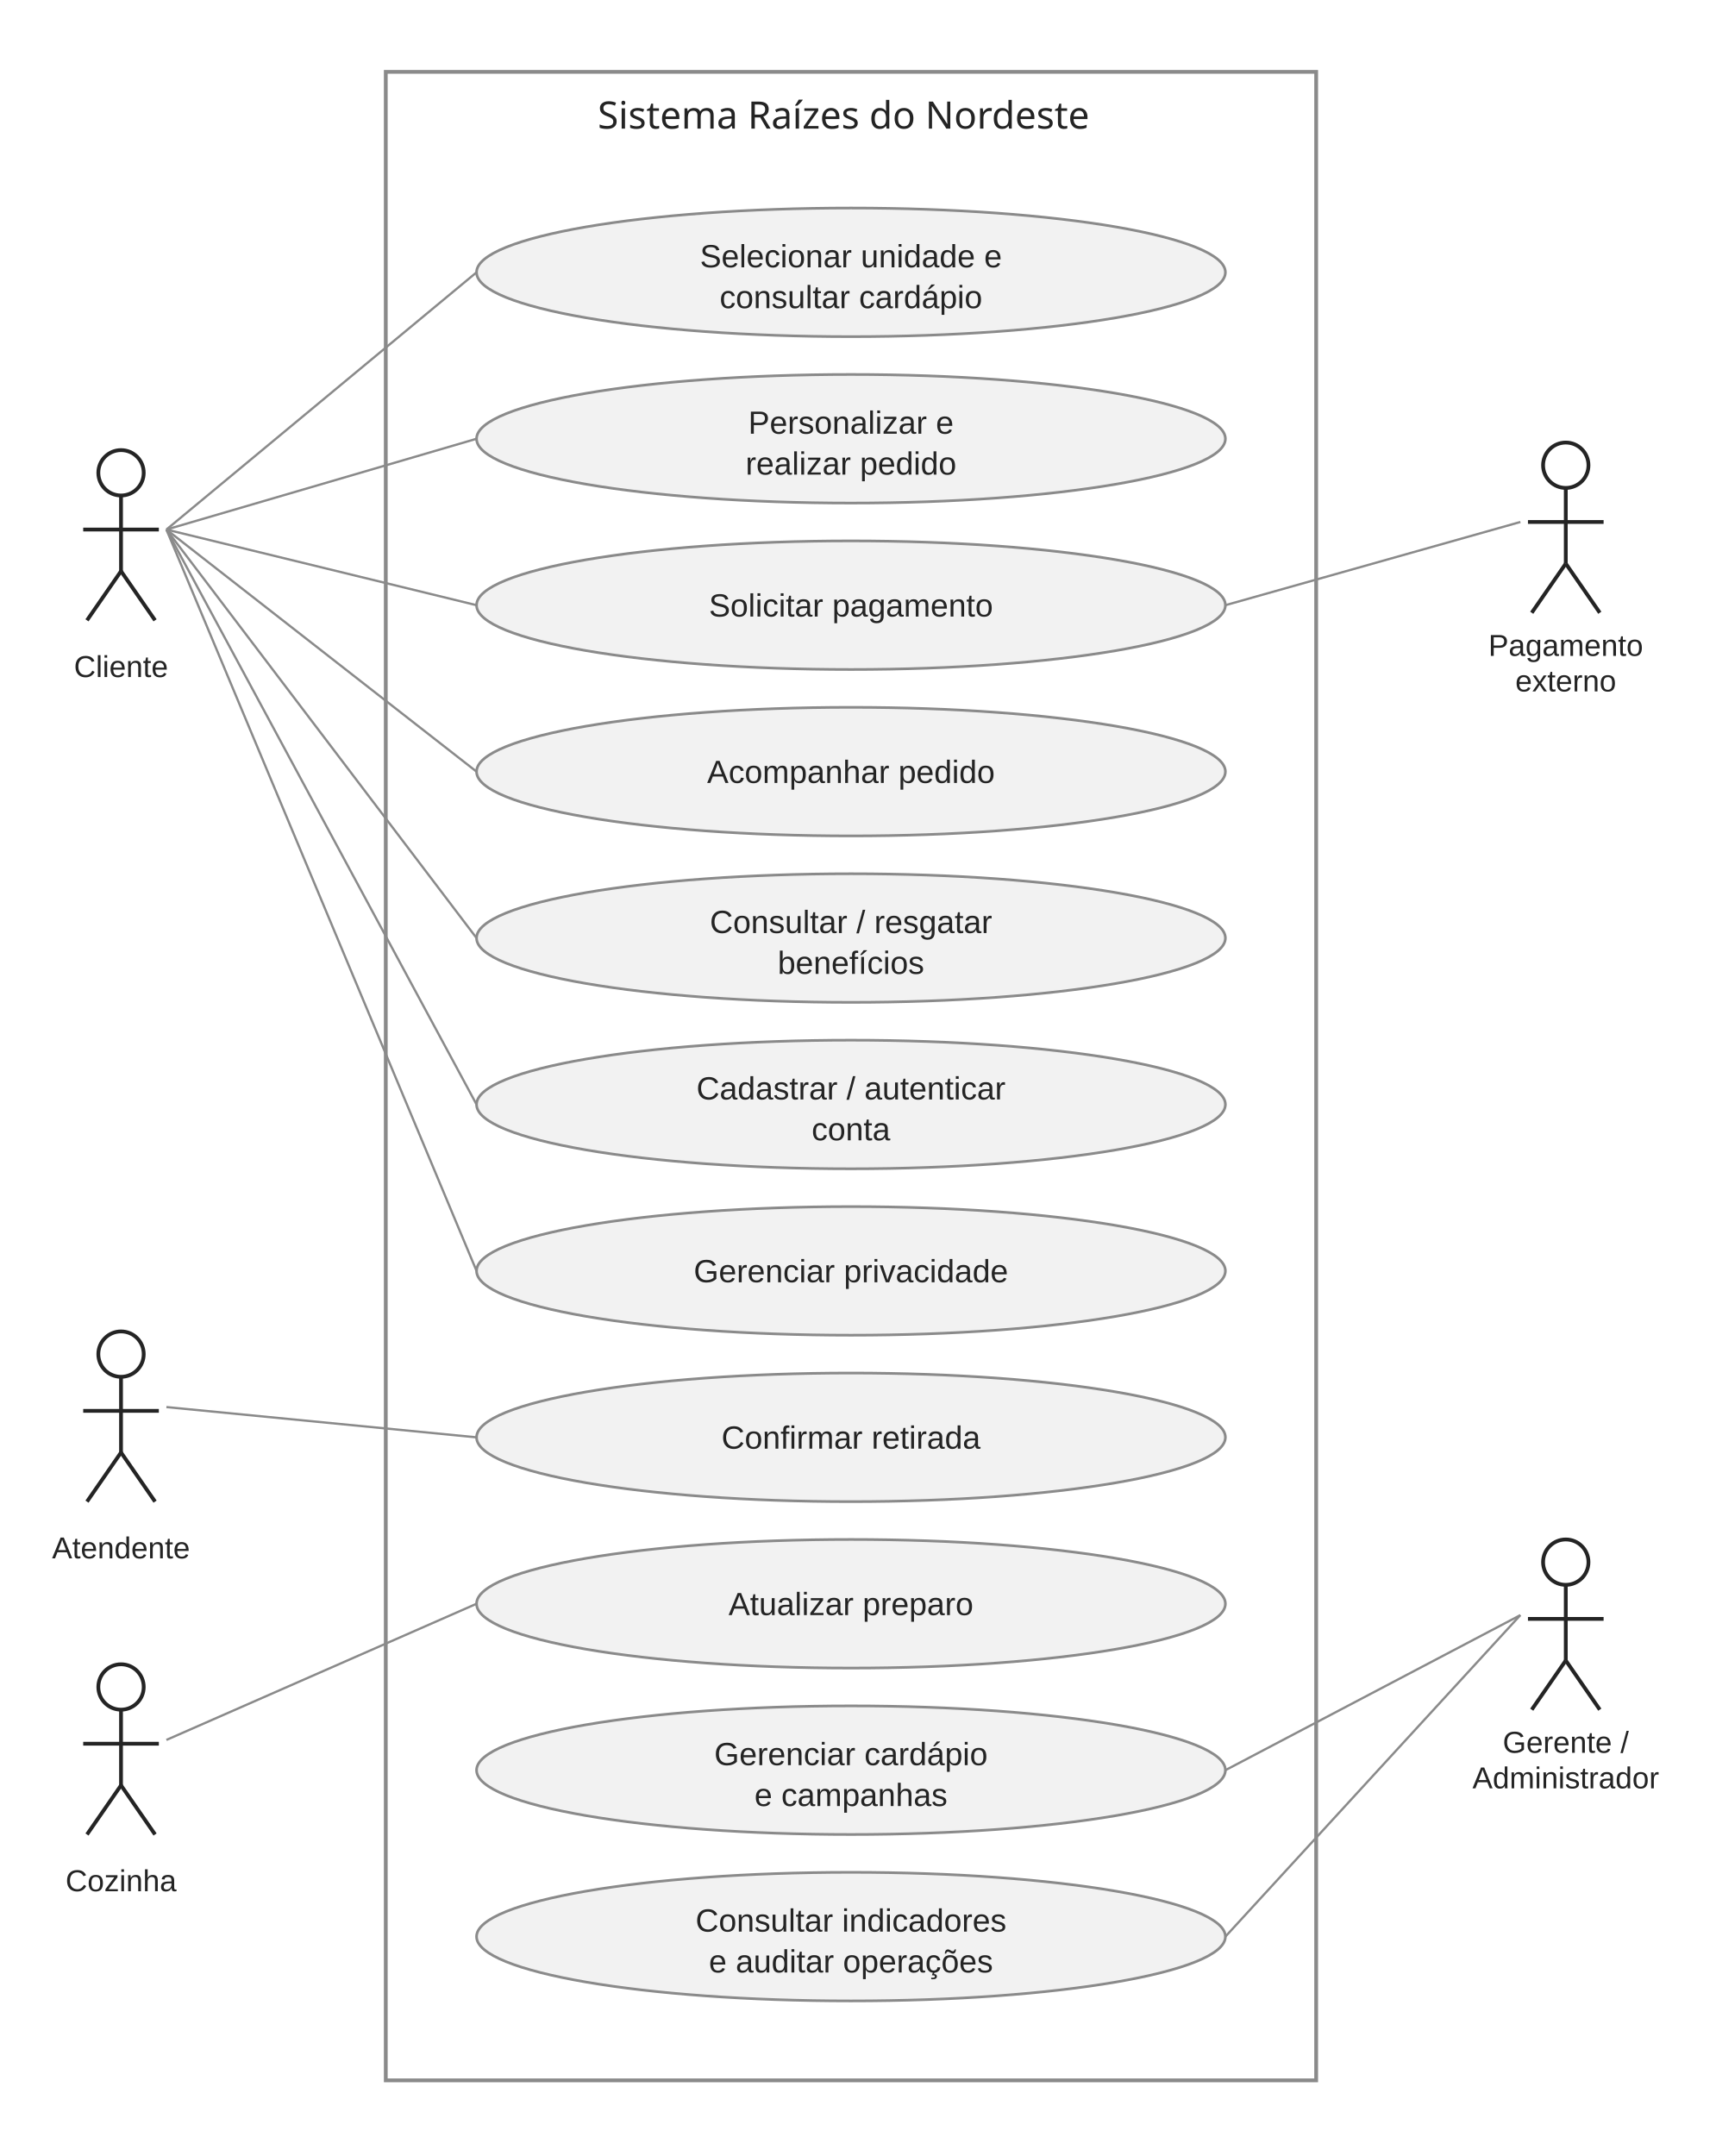
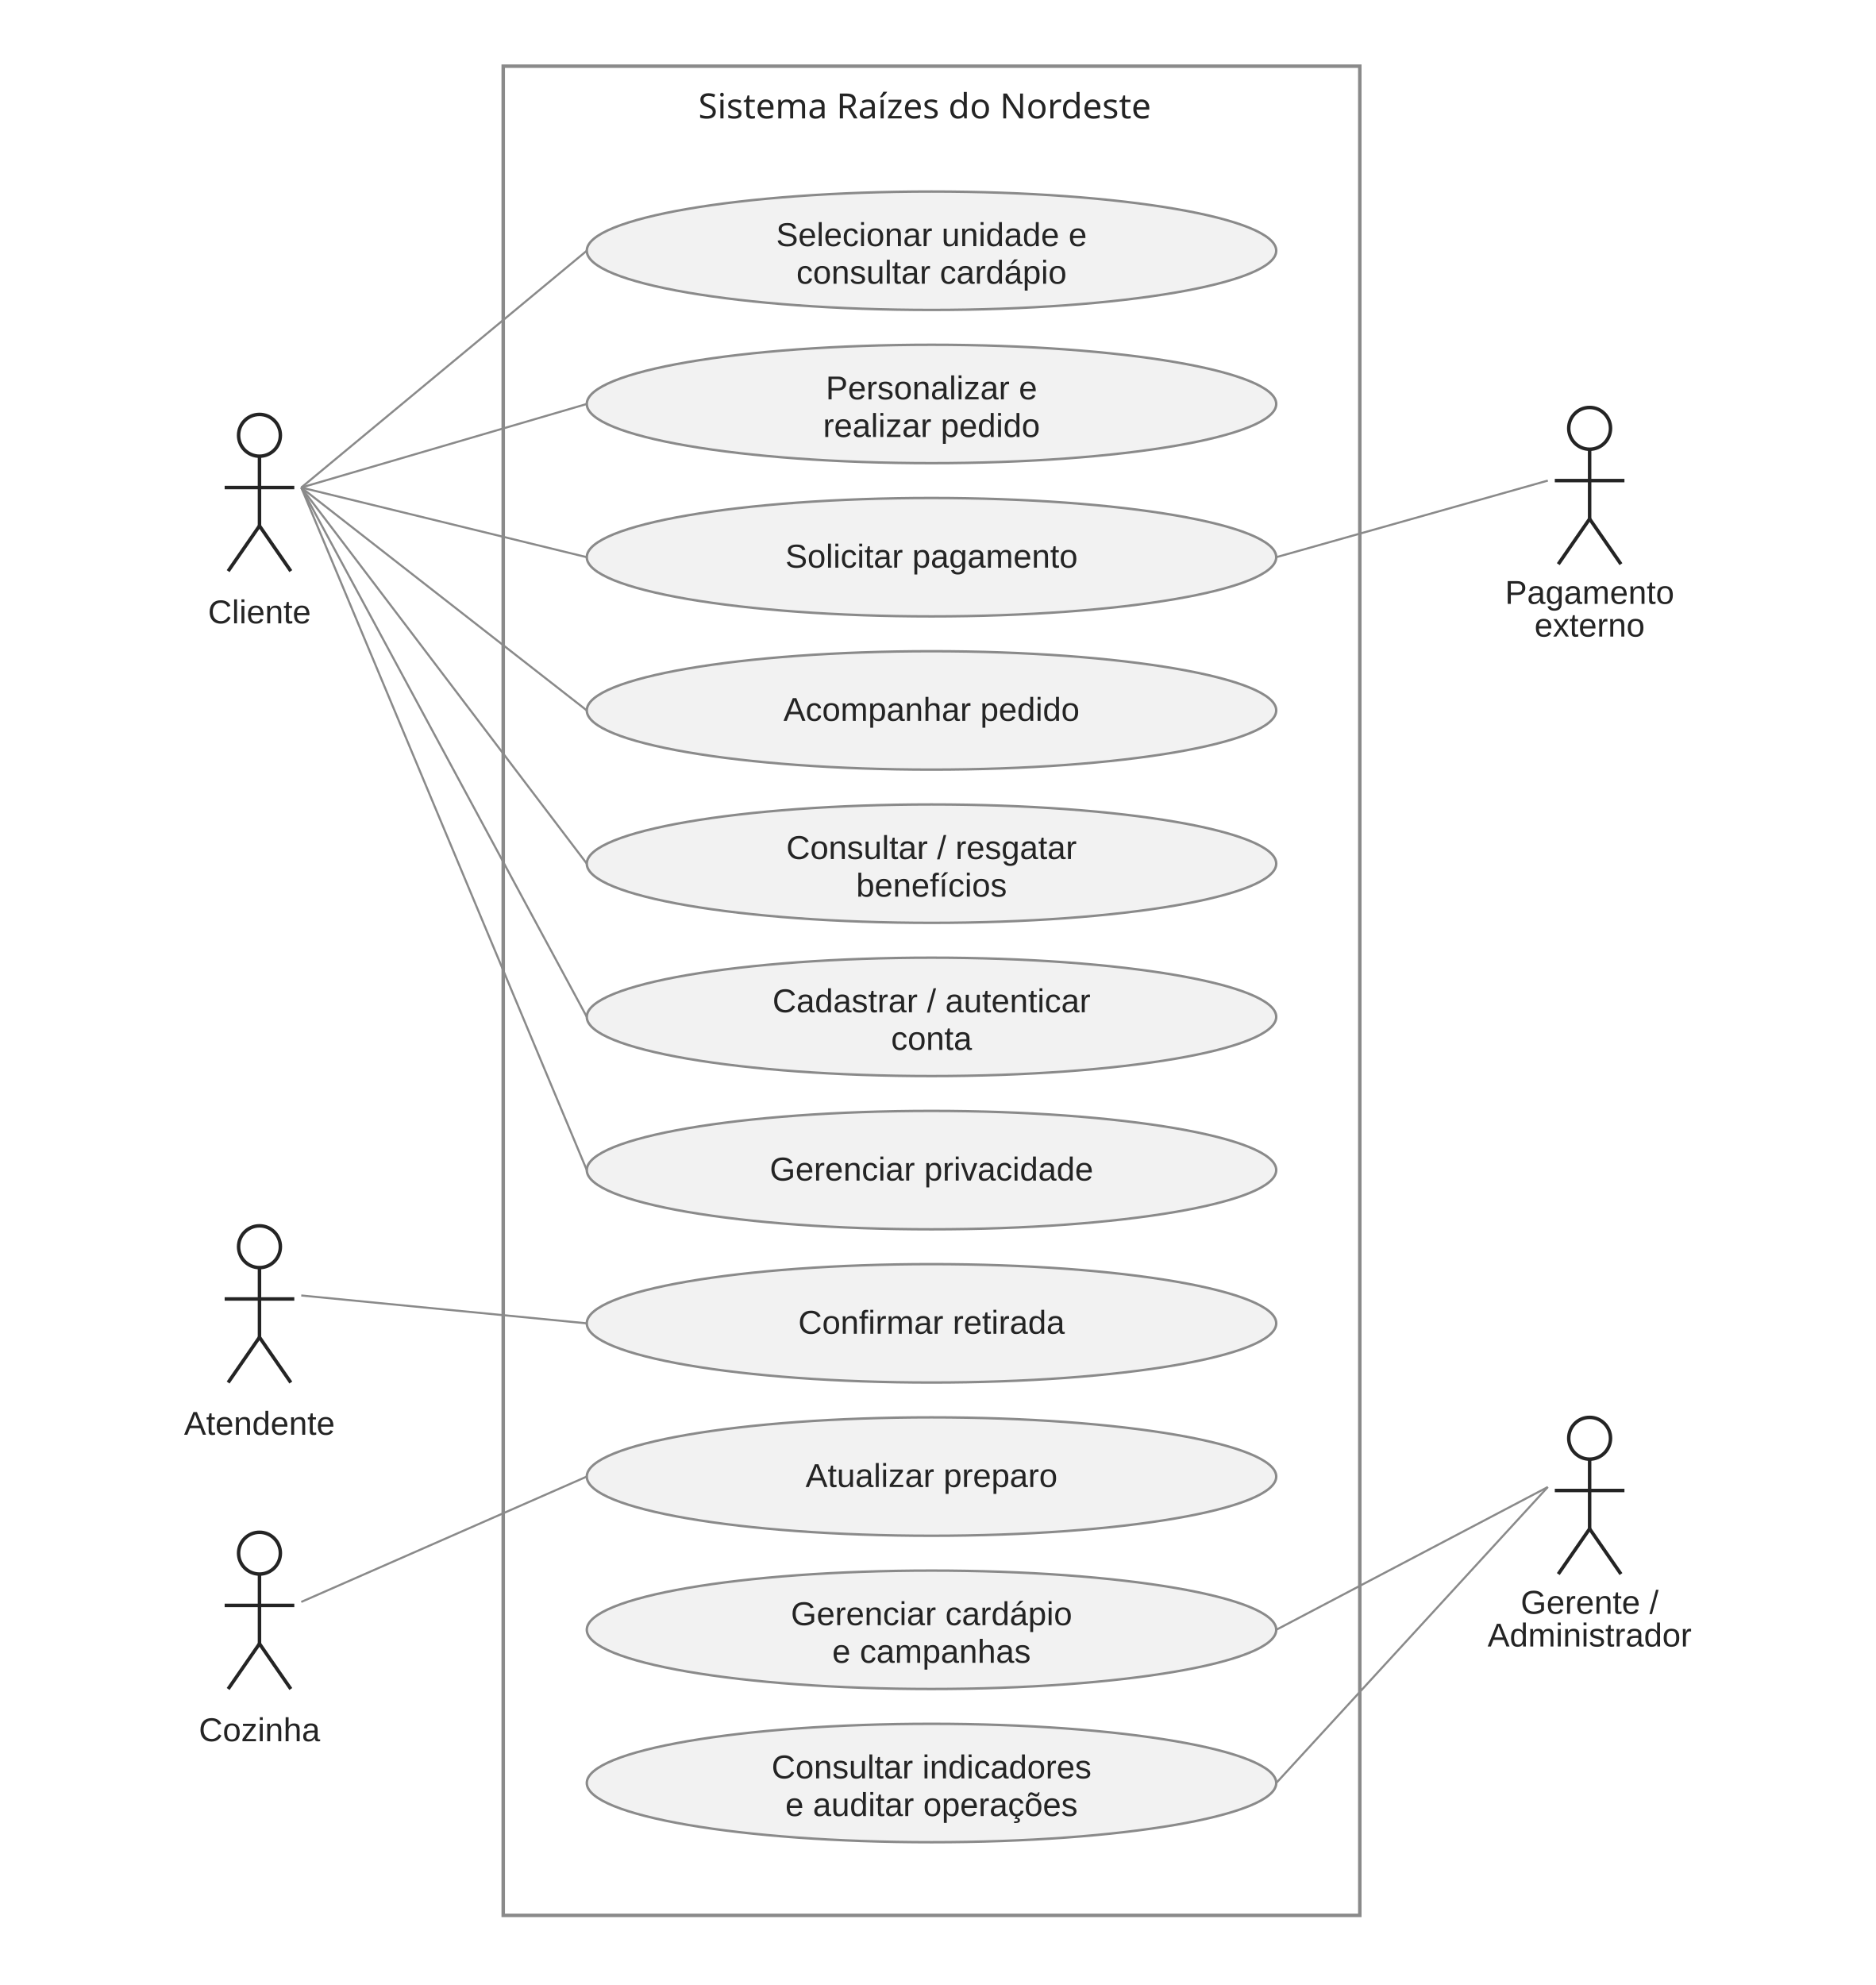
- <svg xmlns="http://www.w3.org/2000/svg" width="453.543" height="570" preserveAspectRatio="xMinYMin meet" viewBox="0 0 453 570" version="1.0" fill-rule="evenodd">
+ <svg xmlns="http://www.w3.org/2000/svg" width="453.543" height="480" preserveAspectRatio="xMinYMin meet" viewBox="0 0 453 480" version="1.0" fill-rule="evenodd">
  <clipPath id="clip">
-     <rect x="0" y="0" width="453.543" height="570" />
+     <rect x="0" y="0" width="453.543" height="480" />
  </clipPath>
-   <g id="group" transform="scale(1,-1) translate(0,-570)" style="clip-path: url(#clip)">
+   <g id="group" transform="scale(1,-1) translate(0,-480)" style="clip-path: url(#clip)">
    <g transform="">
-       <rect x="102" y="20" width="246" height="531" style="stroke: rgb(54%,54%,54%); stroke-linecap: butt; stroke-width: 1; fill: none; fill-rule: evenodd;" />
-       <text x="158.032" y="536.0" style="font-family: Arial-Bold; font-size: 10px;fill: rgb(14%,14%,14%); stroke:none;" transform="translate(0,1072) scale(1,-1)">Sistema Raízes do Nordeste</text>
-       <ellipse cx="225.0" cy="498.0" rx="99.0" ry="17.0" style="stroke: rgb(54%,54%,54%); stroke-linecap: butt; stroke-width: 0.7; fill: rgb(95%,95%,95%); fill-rule: evenodd;" />
-       <text x="185.067" y="499.675" style="font-family: Arial; font-size: 8.5px;fill: rgb(14%,14%,14%); stroke:none;" transform="translate(0,999) scale(1,-1)">Selecionar unidade e</text>
-       <text x="190.272" y="489.475" style="font-family: Arial; font-size: 8.5px;fill: rgb(14%,14%,14%); stroke:none;" transform="translate(0,978) scale(1,-1)">consultar cardápio</text>
-       <ellipse cx="225.0" cy="454.0" rx="99.0" ry="17.0" style="stroke: rgb(54%,54%,54%); stroke-linecap: butt; stroke-width: 0.7; fill: rgb(95%,95%,95%); fill-rule: evenodd;" />
-       <text x="197.834" y="455.675" style="font-family: Arial; font-size: 8.5px;fill: rgb(14%,14%,14%); stroke:none;" transform="translate(0,911) scale(1,-1)">Personalizar e</text>
-       <text x="197.122" y="445.475" style="font-family: Arial; font-size: 8.5px;fill: rgb(14%,14%,14%); stroke:none;" transform="translate(0,890) scale(1,-1)">realizar pedido</text>
-       <ellipse cx="225.0" cy="410.0" rx="99.0" ry="17.0" style="stroke: rgb(54%,54%,54%); stroke-linecap: butt; stroke-width: 0.7; fill: rgb(95%,95%,95%); fill-rule: evenodd;" />
-       <text x="187.437" y="407.0" style="font-family: Arial; font-size: 8.5px;fill: rgb(14%,14%,14%); stroke:none;" transform="translate(0,814) scale(1,-1)">Solicitar pagamento</text>
-       <ellipse cx="225.0" cy="366.0" rx="99.0" ry="17.0" style="stroke: rgb(54%,54%,54%); stroke-linecap: butt; stroke-width: 0.7; fill: rgb(95%,95%,95%); fill-rule: evenodd;" />
-       <text x="186.96" y="363.0" style="font-family: Arial; font-size: 8.5px;fill: rgb(14%,14%,14%); stroke:none;" transform="translate(0,726) scale(1,-1)">Acompanhar pedido</text>
-       <ellipse cx="225.0" cy="322.0" rx="99.0" ry="17.0" style="stroke: rgb(54%,54%,54%); stroke-linecap: butt; stroke-width: 0.7; fill: rgb(95%,95%,95%); fill-rule: evenodd;" />
-       <text x="187.678" y="323.675" style="font-family: Arial; font-size: 8.5px;fill: rgb(14%,14%,14%); stroke:none;" transform="translate(0,647) scale(1,-1)">Consultar / resgatar</text>
-       <text x="205.626" y="313.475" style="font-family: Arial; font-size: 8.5px;fill: rgb(14%,14%,14%); stroke:none;" transform="translate(0,626) scale(1,-1)">benefícios</text>
-       <ellipse cx="225.0" cy="278.0" rx="99.0" ry="17.0" style="stroke: rgb(54%,54%,54%); stroke-linecap: butt; stroke-width: 0.7; fill: rgb(95%,95%,95%); fill-rule: evenodd;" />
-       <text x="184.133" y="279.675" style="font-family: Arial; font-size: 8.5px;fill: rgb(14%,14%,14%); stroke:none;" transform="translate(0,559) scale(1,-1)">Cadastrar / autenticar</text>
-       <text x="214.603" y="269.475" style="font-family: Arial; font-size: 8.5px;fill: rgb(14%,14%,14%); stroke:none;" transform="translate(0,538) scale(1,-1)">conta</text>
-       <ellipse cx="225.0" cy="234.0" rx="99.0" ry="17.0" style="stroke: rgb(54%,54%,54%); stroke-linecap: butt; stroke-width: 0.7; fill: rgb(95%,95%,95%); fill-rule: evenodd;" />
-       <text x="183.423" y="231.0" style="font-family: Arial; font-size: 8.5px;fill: rgb(14%,14%,14%); stroke:none;" transform="translate(0,462) scale(1,-1)">Gerenciar privacidade</text>
-       <ellipse cx="225.0" cy="190.0" rx="99.0" ry="17.0" style="stroke: rgb(54%,54%,54%); stroke-linecap: butt; stroke-width: 0.7; fill: rgb(95%,95%,95%); fill-rule: evenodd;" />
-       <text x="190.753" y="187.0" style="font-family: Arial; font-size: 8.5px;fill: rgb(14%,14%,14%); stroke:none;" transform="translate(0,374) scale(1,-1)">Confirmar retirada</text>
-       <ellipse cx="225.0" cy="146.0" rx="99.0" ry="17.0" style="stroke: rgb(54%,54%,54%); stroke-linecap: butt; stroke-width: 0.7; fill: rgb(95%,95%,95%); fill-rule: evenodd;" />
-       <text x="192.635" y="143.0" style="font-family: Arial; font-size: 8.5px;fill: rgb(14%,14%,14%); stroke:none;" transform="translate(0,286) scale(1,-1)">Atualizar preparo</text>
-       <ellipse cx="225.0" cy="102.0" rx="99.0" ry="17.0" style="stroke: rgb(54%,54%,54%); stroke-linecap: butt; stroke-width: 0.7; fill: rgb(95%,95%,95%); fill-rule: evenodd;" />
-       <text x="188.856" y="103.675" style="font-family: Arial; font-size: 8.5px;fill: rgb(14%,14%,14%); stroke:none;" transform="translate(0,207) scale(1,-1)">Gerenciar cardápio</text>
-       <text x="199.483" y="93.475" style="font-family: Arial; font-size: 8.5px;fill: rgb(14%,14%,14%); stroke:none;" transform="translate(0,186) scale(1,-1)">e campanhas</text>
-       <ellipse cx="225.0" cy="58.0" rx="99.0" ry="17.0" style="stroke: rgb(54%,54%,54%); stroke-linecap: butt; stroke-width: 0.7; fill: rgb(95%,95%,95%); fill-rule: evenodd;" />
-       <text x="183.895" y="59.675" style="font-family: Arial; font-size: 8.5px;fill: rgb(14%,14%,14%); stroke:none;" transform="translate(0,119) scale(1,-1)">Consultar indicadores</text>
-       <text x="187.433" y="49.475" style="font-family: Arial; font-size: 8.5px;fill: rgb(14%,14%,14%); stroke:none;" transform="translate(0,98) scale(1,-1)">e auditar operações</text>
-       <circle cx="32" cy="445" r="6" style="stroke: rgb(14%,14%,14%); stroke-linecap: butt; stroke-width: 1; fill: none; fill-rule: evenodd;" />
-       <path d="M 32,439 L 32,419 Z" style="stroke: rgb(14%,14%,14%); stroke-linecap: butt; stroke-width: 1;" />
-       <path d="M 22,430 L 42,430 Z" style="stroke: rgb(14%,14%,14%); stroke-linecap: butt; stroke-width: 1;" />
-       <path d="M 32,419 L 23,406 Z" style="stroke: rgb(14%,14%,14%); stroke-linecap: butt; stroke-width: 1;" />
-       <path d="M 32,419 L 41,406 Z" style="stroke: rgb(14%,14%,14%); stroke-linecap: butt; stroke-width: 1;" />
-       <text x="19.549" y="391.0" style="font-family: Arial; font-size: 8px;fill: rgb(14%,14%,14%); stroke:none;" transform="translate(0,782) scale(1,-1)">Cliente</text>
-       <path d="M 44,430 L 126,498 Z" style="stroke: rgb(54%,54%,54%); stroke-linecap: butt; stroke-width: 0.6;" />
-       <path d="M 44,430 L 126,454 Z" style="stroke: rgb(54%,54%,54%); stroke-linecap: butt; stroke-width: 0.6;" />
-       <path d="M 44,430 L 126,410 Z" style="stroke: rgb(54%,54%,54%); stroke-linecap: butt; stroke-width: 0.6;" />
-       <path d="M 44,430 L 126,366 Z" style="stroke: rgb(54%,54%,54%); stroke-linecap: butt; stroke-width: 0.6;" />
-       <path d="M 44,430 L 126,322 Z" style="stroke: rgb(54%,54%,54%); stroke-linecap: butt; stroke-width: 0.6;" />
-       <path d="M 44,430 L 126,278 Z" style="stroke: rgb(54%,54%,54%); stroke-linecap: butt; stroke-width: 0.6;" />
-       <path d="M 44,430 L 126,234 Z" style="stroke: rgb(54%,54%,54%); stroke-linecap: butt; stroke-width: 0.6;" />
-       <circle cx="32" cy="212" r="6" style="stroke: rgb(14%,14%,14%); stroke-linecap: butt; stroke-width: 1; fill: none; fill-rule: evenodd;" />
-       <path d="M 32,206 L 32,186 Z" style="stroke: rgb(14%,14%,14%); stroke-linecap: butt; stroke-width: 1;" />
-       <path d="M 22,197 L 42,197 Z" style="stroke: rgb(14%,14%,14%); stroke-linecap: butt; stroke-width: 1;" />
-       <path d="M 32,186 L 23,173 Z" style="stroke: rgb(14%,14%,14%); stroke-linecap: butt; stroke-width: 1;" />
-       <path d="M 32,186 L 41,173 Z" style="stroke: rgb(14%,14%,14%); stroke-linecap: butt; stroke-width: 1;" />
-       <text x="13.762" y="158.0" style="font-family: Arial; font-size: 8px;fill: rgb(14%,14%,14%); stroke:none;" transform="translate(0,316) scale(1,-1)">Atendente</text>
-       <path d="M 44,198 L 126,190 Z" style="stroke: rgb(54%,54%,54%); stroke-linecap: butt; stroke-width: 0.6;" />
-       <circle cx="32" cy="124" r="6" style="stroke: rgb(14%,14%,14%); stroke-linecap: butt; stroke-width: 1; fill: none; fill-rule: evenodd;" />
-       <path d="M 32,118 L 32,98 Z" style="stroke: rgb(14%,14%,14%); stroke-linecap: butt; stroke-width: 1;" />
-       <path d="M 22,109 L 42,109 Z" style="stroke: rgb(14%,14%,14%); stroke-linecap: butt; stroke-width: 1;" />
-       <path d="M 32,98 L 23,85 Z" style="stroke: rgb(14%,14%,14%); stroke-linecap: butt; stroke-width: 1;" />
-       <path d="M 32,98 L 41,85 Z" style="stroke: rgb(14%,14%,14%); stroke-linecap: butt; stroke-width: 1;" />
-       <text x="17.324" y="70.0" style="font-family: Arial; font-size: 8px;fill: rgb(14%,14%,14%); stroke:none;" transform="translate(0,140) scale(1,-1)">Cozinha</text>
-       <path d="M 44,110 L 126,146 Z" style="stroke: rgb(54%,54%,54%); stroke-linecap: butt; stroke-width: 0.6;" />
-       <circle cx="414" cy="447" r="6" style="stroke: rgb(14%,14%,14%); stroke-linecap: butt; stroke-width: 1; fill: none; fill-rule: evenodd;" />
-       <path d="M 414,441 L 414,421 Z" style="stroke: rgb(14%,14%,14%); stroke-linecap: butt; stroke-width: 1;" />
-       <path d="M 404,432 L 424,432 Z" style="stroke: rgb(14%,14%,14%); stroke-linecap: butt; stroke-width: 1;" />
-       <path d="M 414,421 L 405,408 Z" style="stroke: rgb(14%,14%,14%); stroke-linecap: butt; stroke-width: 1;" />
-       <path d="M 414,421 L 423,408 Z" style="stroke: rgb(14%,14%,14%); stroke-linecap: butt; stroke-width: 1;" />
-       <text x="393.541" y="397.4" style="font-family: Arial; font-size: 8px;fill: rgb(14%,14%,14%); stroke:none;" transform="translate(0,794) scale(1,-1)">Pagamento</text>
-       <text x="400.658" y="387.8" style="font-family: Arial; font-size: 8px;fill: rgb(14%,14%,14%); stroke:none;" transform="translate(0,775) scale(1,-1)">externo</text>
-       <path d="M 402,432 L 324,410 Z" style="stroke: rgb(54%,54%,54%); stroke-linecap: butt; stroke-width: 0.6;" />
-       <circle cx="414" cy="157" r="6" style="stroke: rgb(14%,14%,14%); stroke-linecap: butt; stroke-width: 1; fill: none; fill-rule: evenodd;" />
-       <path d="M 414,151 L 414,131 Z" style="stroke: rgb(14%,14%,14%); stroke-linecap: butt; stroke-width: 1;" />
-       <path d="M 404,142 L 424,142 Z" style="stroke: rgb(14%,14%,14%); stroke-linecap: butt; stroke-width: 1;" />
-       <path d="M 414,131 L 405,118 Z" style="stroke: rgb(14%,14%,14%); stroke-linecap: butt; stroke-width: 1;" />
-       <path d="M 414,131 L 423,118 Z" style="stroke: rgb(14%,14%,14%); stroke-linecap: butt; stroke-width: 1;" />
-       <text x="397.324" y="107.4" style="font-family: Arial; font-size: 8px;fill: rgb(14%,14%,14%); stroke:none;" transform="translate(0,214) scale(1,-1)">Gerente /</text>
-       <text x="389.324" y="97.8" style="font-family: Arial; font-size: 8px;fill: rgb(14%,14%,14%); stroke:none;" transform="translate(0,195) scale(1,-1)">Administrador</text>
-       <path d="M 402,143 L 324,102 Z" style="stroke: rgb(54%,54%,54%); stroke-linecap: butt; stroke-width: 0.6;" />
-       <path d="M 402,143 L 324,58 Z" style="stroke: rgb(54%,54%,54%); stroke-linecap: butt; stroke-width: 0.6;" />
+       <g transform=" matrix(0.842105,0,0,0.842105,35.80605,0)">
+         <rect x="102" y="20" width="246" height="531" style="stroke: rgb(54%,54%,54%); stroke-linecap: butt; stroke-width: 1; fill: none; fill-rule: evenodd;" />
+         <text x="158.032" y="536.0" style="font-family: Arial-Bold; font-size: 10px;fill: rgb(14%,14%,14%); stroke:none;" transform="translate(0,1072) scale(1,-1)">Sistema Raízes do Nordeste</text>
+         <ellipse cx="225.0" cy="498.0" rx="99.0" ry="17.0" style="stroke: rgb(54%,54%,54%); stroke-linecap: butt; stroke-width: 0.7; fill: rgb(95%,95%,95%); fill-rule: evenodd;" />
+         <text x="180.369" y="499.675" style="font-family: Arial; font-size: 9.5px;fill: rgb(14%,14%,14%); stroke:none;" transform="translate(0,999) scale(1,-1)">Selecionar unidade e</text>
+         <text x="186.186" y="489.475" style="font-family: Arial; font-size: 9.5px;fill: rgb(14%,14%,14%); stroke:none;" transform="translate(0,978) scale(1,-1)">consultar cardápio</text>
+         <ellipse cx="225.0" cy="454.0" rx="99.0" ry="17.0" style="stroke: rgb(54%,54%,54%); stroke-linecap: butt; stroke-width: 0.7; fill: rgb(95%,95%,95%); fill-rule: evenodd;" />
+         <text x="194.638" y="455.675" style="font-family: Arial; font-size: 9.5px;fill: rgb(14%,14%,14%); stroke:none;" transform="translate(0,911) scale(1,-1)">Personalizar e</text>
+         <text x="193.842" y="445.475" style="font-family: Arial; font-size: 9.5px;fill: rgb(14%,14%,14%); stroke:none;" transform="translate(0,890) scale(1,-1)">realizar pedido</text>
+         <ellipse cx="225.0" cy="410.0" rx="99.0" ry="17.0" style="stroke: rgb(54%,54%,54%); stroke-linecap: butt; stroke-width: 0.7; fill: rgb(95%,95%,95%); fill-rule: evenodd;" />
+         <text x="183.018" y="407.0" style="font-family: Arial; font-size: 9.5px;fill: rgb(14%,14%,14%); stroke:none;" transform="translate(0,814) scale(1,-1)">Solicitar pagamento</text>
+         <ellipse cx="225.0" cy="366.0" rx="99.0" ry="17.0" style="stroke: rgb(54%,54%,54%); stroke-linecap: butt; stroke-width: 0.7; fill: rgb(95%,95%,95%); fill-rule: evenodd;" />
+         <text x="182.484" y="363.0" style="font-family: Arial; font-size: 9.5px;fill: rgb(14%,14%,14%); stroke:none;" transform="translate(0,726) scale(1,-1)">Acompanhar pedido</text>
+         <ellipse cx="225.0" cy="322.0" rx="99.0" ry="17.0" style="stroke: rgb(54%,54%,54%); stroke-linecap: butt; stroke-width: 0.7; fill: rgb(95%,95%,95%); fill-rule: evenodd;" />
+         <text x="183.287" y="323.675" style="font-family: Arial; font-size: 9.5px;fill: rgb(14%,14%,14%); stroke:none;" transform="translate(0,647) scale(1,-1)">Consultar / resgatar</text>
+         <text x="203.347" y="313.475" style="font-family: Arial; font-size: 9.5px;fill: rgb(14%,14%,14%); stroke:none;" transform="translate(0,626) scale(1,-1)">benefícios</text>
+         <ellipse cx="225.0" cy="278.0" rx="99.0" ry="17.0" style="stroke: rgb(54%,54%,54%); stroke-linecap: butt; stroke-width: 0.7; fill: rgb(95%,95%,95%); fill-rule: evenodd;" />
+         <text x="179.325" y="279.675" style="font-family: Arial; font-size: 9.5px;fill: rgb(14%,14%,14%); stroke:none;" transform="translate(0,559) scale(1,-1)">Cadastrar / autenticar</text>
+         <text x="213.38" y="269.475" style="font-family: Arial; font-size: 9.5px;fill: rgb(14%,14%,14%); stroke:none;" transform="translate(0,538) scale(1,-1)">conta</text>
+         <ellipse cx="225.0" cy="234.0" rx="99.0" ry="17.0" style="stroke: rgb(54%,54%,54%); stroke-linecap: butt; stroke-width: 0.7; fill: rgb(95%,95%,95%); fill-rule: evenodd;" />
+         <text x="178.532" y="231.0" style="font-family: Arial; font-size: 9.5px;fill: rgb(14%,14%,14%); stroke:none;" transform="translate(0,462) scale(1,-1)">Gerenciar privacidade</text>
+         <ellipse cx="225.0" cy="190.0" rx="99.0" ry="17.0" style="stroke: rgb(54%,54%,54%); stroke-linecap: butt; stroke-width: 0.7; fill: rgb(95%,95%,95%); fill-rule: evenodd;" />
+         <text x="186.724" y="187.0" style="font-family: Arial; font-size: 9.5px;fill: rgb(14%,14%,14%); stroke:none;" transform="translate(0,374) scale(1,-1)">Confirmar retirada</text>
+         <ellipse cx="225.0" cy="146.0" rx="99.0" ry="17.0" style="stroke: rgb(54%,54%,54%); stroke-linecap: butt; stroke-width: 0.7; fill: rgb(95%,95%,95%); fill-rule: evenodd;" />
+         <text x="188.828" y="143.0" style="font-family: Arial; font-size: 9.5px;fill: rgb(14%,14%,14%); stroke:none;" transform="translate(0,286) scale(1,-1)">Atualizar preparo</text>
+         <ellipse cx="225.0" cy="102.0" rx="99.0" ry="17.0" style="stroke: rgb(54%,54%,54%); stroke-linecap: butt; stroke-width: 0.7; fill: rgb(95%,95%,95%); fill-rule: evenodd;" />
+         <text x="184.604" y="103.675" style="font-family: Arial; font-size: 9.5px;fill: rgb(14%,14%,14%); stroke:none;" transform="translate(0,207) scale(1,-1)">Gerenciar cardápio</text>
+         <text x="196.481" y="93.475" style="font-family: Arial; font-size: 9.5px;fill: rgb(14%,14%,14%); stroke:none;" transform="translate(0,186) scale(1,-1)">e campanhas</text>
+         <ellipse cx="225.0" cy="58.0" rx="99.0" ry="17.0" style="stroke: rgb(54%,54%,54%); stroke-linecap: butt; stroke-width: 0.7; fill: rgb(95%,95%,95%); fill-rule: evenodd;" />
+         <text x="179.059" y="59.675" style="font-family: Arial; font-size: 9.5px;fill: rgb(14%,14%,14%); stroke:none;" transform="translate(0,119) scale(1,-1)">Consultar indicadores</text>
+         <text x="183.013" y="49.475" style="font-family: Arial; font-size: 9.5px;fill: rgb(14%,14%,14%); stroke:none;" transform="translate(0,98) scale(1,-1)">e auditar operações</text>
+         <circle cx="32" cy="445" r="6" style="stroke: rgb(14%,14%,14%); stroke-linecap: butt; stroke-width: 1; fill: none; fill-rule: evenodd;" />
+         <path d="M 32,439 L 32,419 Z" style="stroke: rgb(14%,14%,14%); stroke-linecap: butt; stroke-width: 1;" />
+         <path d="M 22,430 L 42,430 Z" style="stroke: rgb(14%,14%,14%); stroke-linecap: butt; stroke-width: 1;" />
+         <path d="M 32,419 L 23,406 Z" style="stroke: rgb(14%,14%,14%); stroke-linecap: butt; stroke-width: 1;" />
+         <path d="M 32,419 L 41,406 Z" style="stroke: rgb(14%,14%,14%); stroke-linecap: butt; stroke-width: 1;" />
+         <text x="17.214" y="391.0" style="font-family: Arial; font-size: 9.5px;fill: rgb(14%,14%,14%); stroke:none;" transform="translate(0,782) scale(1,-1)">Cliente</text>
+         <path d="M 44,430 L 126,498 Z" style="stroke: rgb(54%,54%,54%); stroke-linecap: butt; stroke-width: 0.6;" />
+         <path d="M 44,430 L 126,454 Z" style="stroke: rgb(54%,54%,54%); stroke-linecap: butt; stroke-width: 0.6;" />
+         <path d="M 44,430 L 126,410 Z" style="stroke: rgb(54%,54%,54%); stroke-linecap: butt; stroke-width: 0.6;" />
+         <path d="M 44,430 L 126,366 Z" style="stroke: rgb(54%,54%,54%); stroke-linecap: butt; stroke-width: 0.6;" />
+         <path d="M 44,430 L 126,322 Z" style="stroke: rgb(54%,54%,54%); stroke-linecap: butt; stroke-width: 0.6;" />
+         <path d="M 44,430 L 126,278 Z" style="stroke: rgb(54%,54%,54%); stroke-linecap: butt; stroke-width: 0.6;" />
+         <path d="M 44,430 L 126,234 Z" style="stroke: rgb(54%,54%,54%); stroke-linecap: butt; stroke-width: 0.6;" />
+         <circle cx="32" cy="212" r="6" style="stroke: rgb(14%,14%,14%); stroke-linecap: butt; stroke-width: 1; fill: none; fill-rule: evenodd;" />
+         <path d="M 32,206 L 32,186 Z" style="stroke: rgb(14%,14%,14%); stroke-linecap: butt; stroke-width: 1;" />
+         <path d="M 22,197 L 42,197 Z" style="stroke: rgb(14%,14%,14%); stroke-linecap: butt; stroke-width: 1;" />
+         <path d="M 32,186 L 23,173 Z" style="stroke: rgb(14%,14%,14%); stroke-linecap: butt; stroke-width: 1;" />
+         <path d="M 32,186 L 41,173 Z" style="stroke: rgb(14%,14%,14%); stroke-linecap: butt; stroke-width: 1;" />
+         <text x="10.342" y="158.0" style="font-family: Arial; font-size: 9.5px;fill: rgb(14%,14%,14%); stroke:none;" transform="translate(0,316) scale(1,-1)">Atendente</text>
+         <path d="M 44,198 L 126,190 Z" style="stroke: rgb(54%,54%,54%); stroke-linecap: butt; stroke-width: 0.6;" />
+         <circle cx="32" cy="124" r="6" style="stroke: rgb(14%,14%,14%); stroke-linecap: butt; stroke-width: 1; fill: none; fill-rule: evenodd;" />
+         <path d="M 32,118 L 32,98 Z" style="stroke: rgb(14%,14%,14%); stroke-linecap: butt; stroke-width: 1;" />
+         <path d="M 22,109 L 42,109 Z" style="stroke: rgb(14%,14%,14%); stroke-linecap: butt; stroke-width: 1;" />
+         <path d="M 32,98 L 23,85 Z" style="stroke: rgb(14%,14%,14%); stroke-linecap: butt; stroke-width: 1;" />
+         <path d="M 32,98 L 41,85 Z" style="stroke: rgb(14%,14%,14%); stroke-linecap: butt; stroke-width: 1;" />
+         <text x="14.573" y="70.0" style="font-family: Arial; font-size: 9.5px;fill: rgb(14%,14%,14%); stroke:none;" transform="translate(0,140) scale(1,-1)">Cozinha</text>
+         <path d="M 44,110 L 126,146 Z" style="stroke: rgb(54%,54%,54%); stroke-linecap: butt; stroke-width: 0.6;" />
+         <circle cx="414" cy="447" r="6" style="stroke: rgb(14%,14%,14%); stroke-linecap: butt; stroke-width: 1; fill: none; fill-rule: evenodd;" />
+         <path d="M 414,441 L 414,421 Z" style="stroke: rgb(14%,14%,14%); stroke-linecap: butt; stroke-width: 1;" />
+         <path d="M 404,432 L 424,432 Z" style="stroke: rgb(14%,14%,14%); stroke-linecap: butt; stroke-width: 1;" />
+         <path d="M 414,421 L 405,408 Z" style="stroke: rgb(14%,14%,14%); stroke-linecap: butt; stroke-width: 1;" />
+         <path d="M 414,421 L 423,408 Z" style="stroke: rgb(14%,14%,14%); stroke-linecap: butt; stroke-width: 1;" />
+         <text x="389.705" y="397.4" style="font-family: Arial; font-size: 9.5px;fill: rgb(14%,14%,14%); stroke:none;" transform="translate(0,794) scale(1,-1)">Pagamento</text>
+         <text x="398.157" y="387.8" style="font-family: Arial; font-size: 9.5px;fill: rgb(14%,14%,14%); stroke:none;" transform="translate(0,775) scale(1,-1)">externo</text>
+         <path d="M 402,432 L 324,410 Z" style="stroke: rgb(54%,54%,54%); stroke-linecap: butt; stroke-width: 0.6;" />
+         <circle cx="414" cy="157" r="6" style="stroke: rgb(14%,14%,14%); stroke-linecap: butt; stroke-width: 1; fill: none; fill-rule: evenodd;" />
+         <path d="M 414,151 L 414,131 Z" style="stroke: rgb(14%,14%,14%); stroke-linecap: butt; stroke-width: 1;" />
+         <path d="M 404,142 L 424,142 Z" style="stroke: rgb(14%,14%,14%); stroke-linecap: butt; stroke-width: 1;" />
+         <path d="M 414,131 L 405,118 Z" style="stroke: rgb(14%,14%,14%); stroke-linecap: butt; stroke-width: 1;" />
+         <path d="M 414,131 L 423,118 Z" style="stroke: rgb(14%,14%,14%); stroke-linecap: butt; stroke-width: 1;" />
+         <text x="394.198" y="107.4" style="font-family: Arial; font-size: 9.5px;fill: rgb(14%,14%,14%); stroke:none;" transform="translate(0,214) scale(1,-1)">Gerente /</text>
+         <text x="384.698" y="97.8" style="font-family: Arial; font-size: 9.5px;fill: rgb(14%,14%,14%); stroke:none;" transform="translate(0,195) scale(1,-1)">Administrador</text>
+         <path d="M 402,143 L 324,102 Z" style="stroke: rgb(54%,54%,54%); stroke-linecap: butt; stroke-width: 0.6;" />
+         <path d="M 402,143 L 324,58 Z" style="stroke: rgb(54%,54%,54%); stroke-linecap: butt; stroke-width: 0.6;" />
+       </g>
    </g>
  </g>
</svg>
